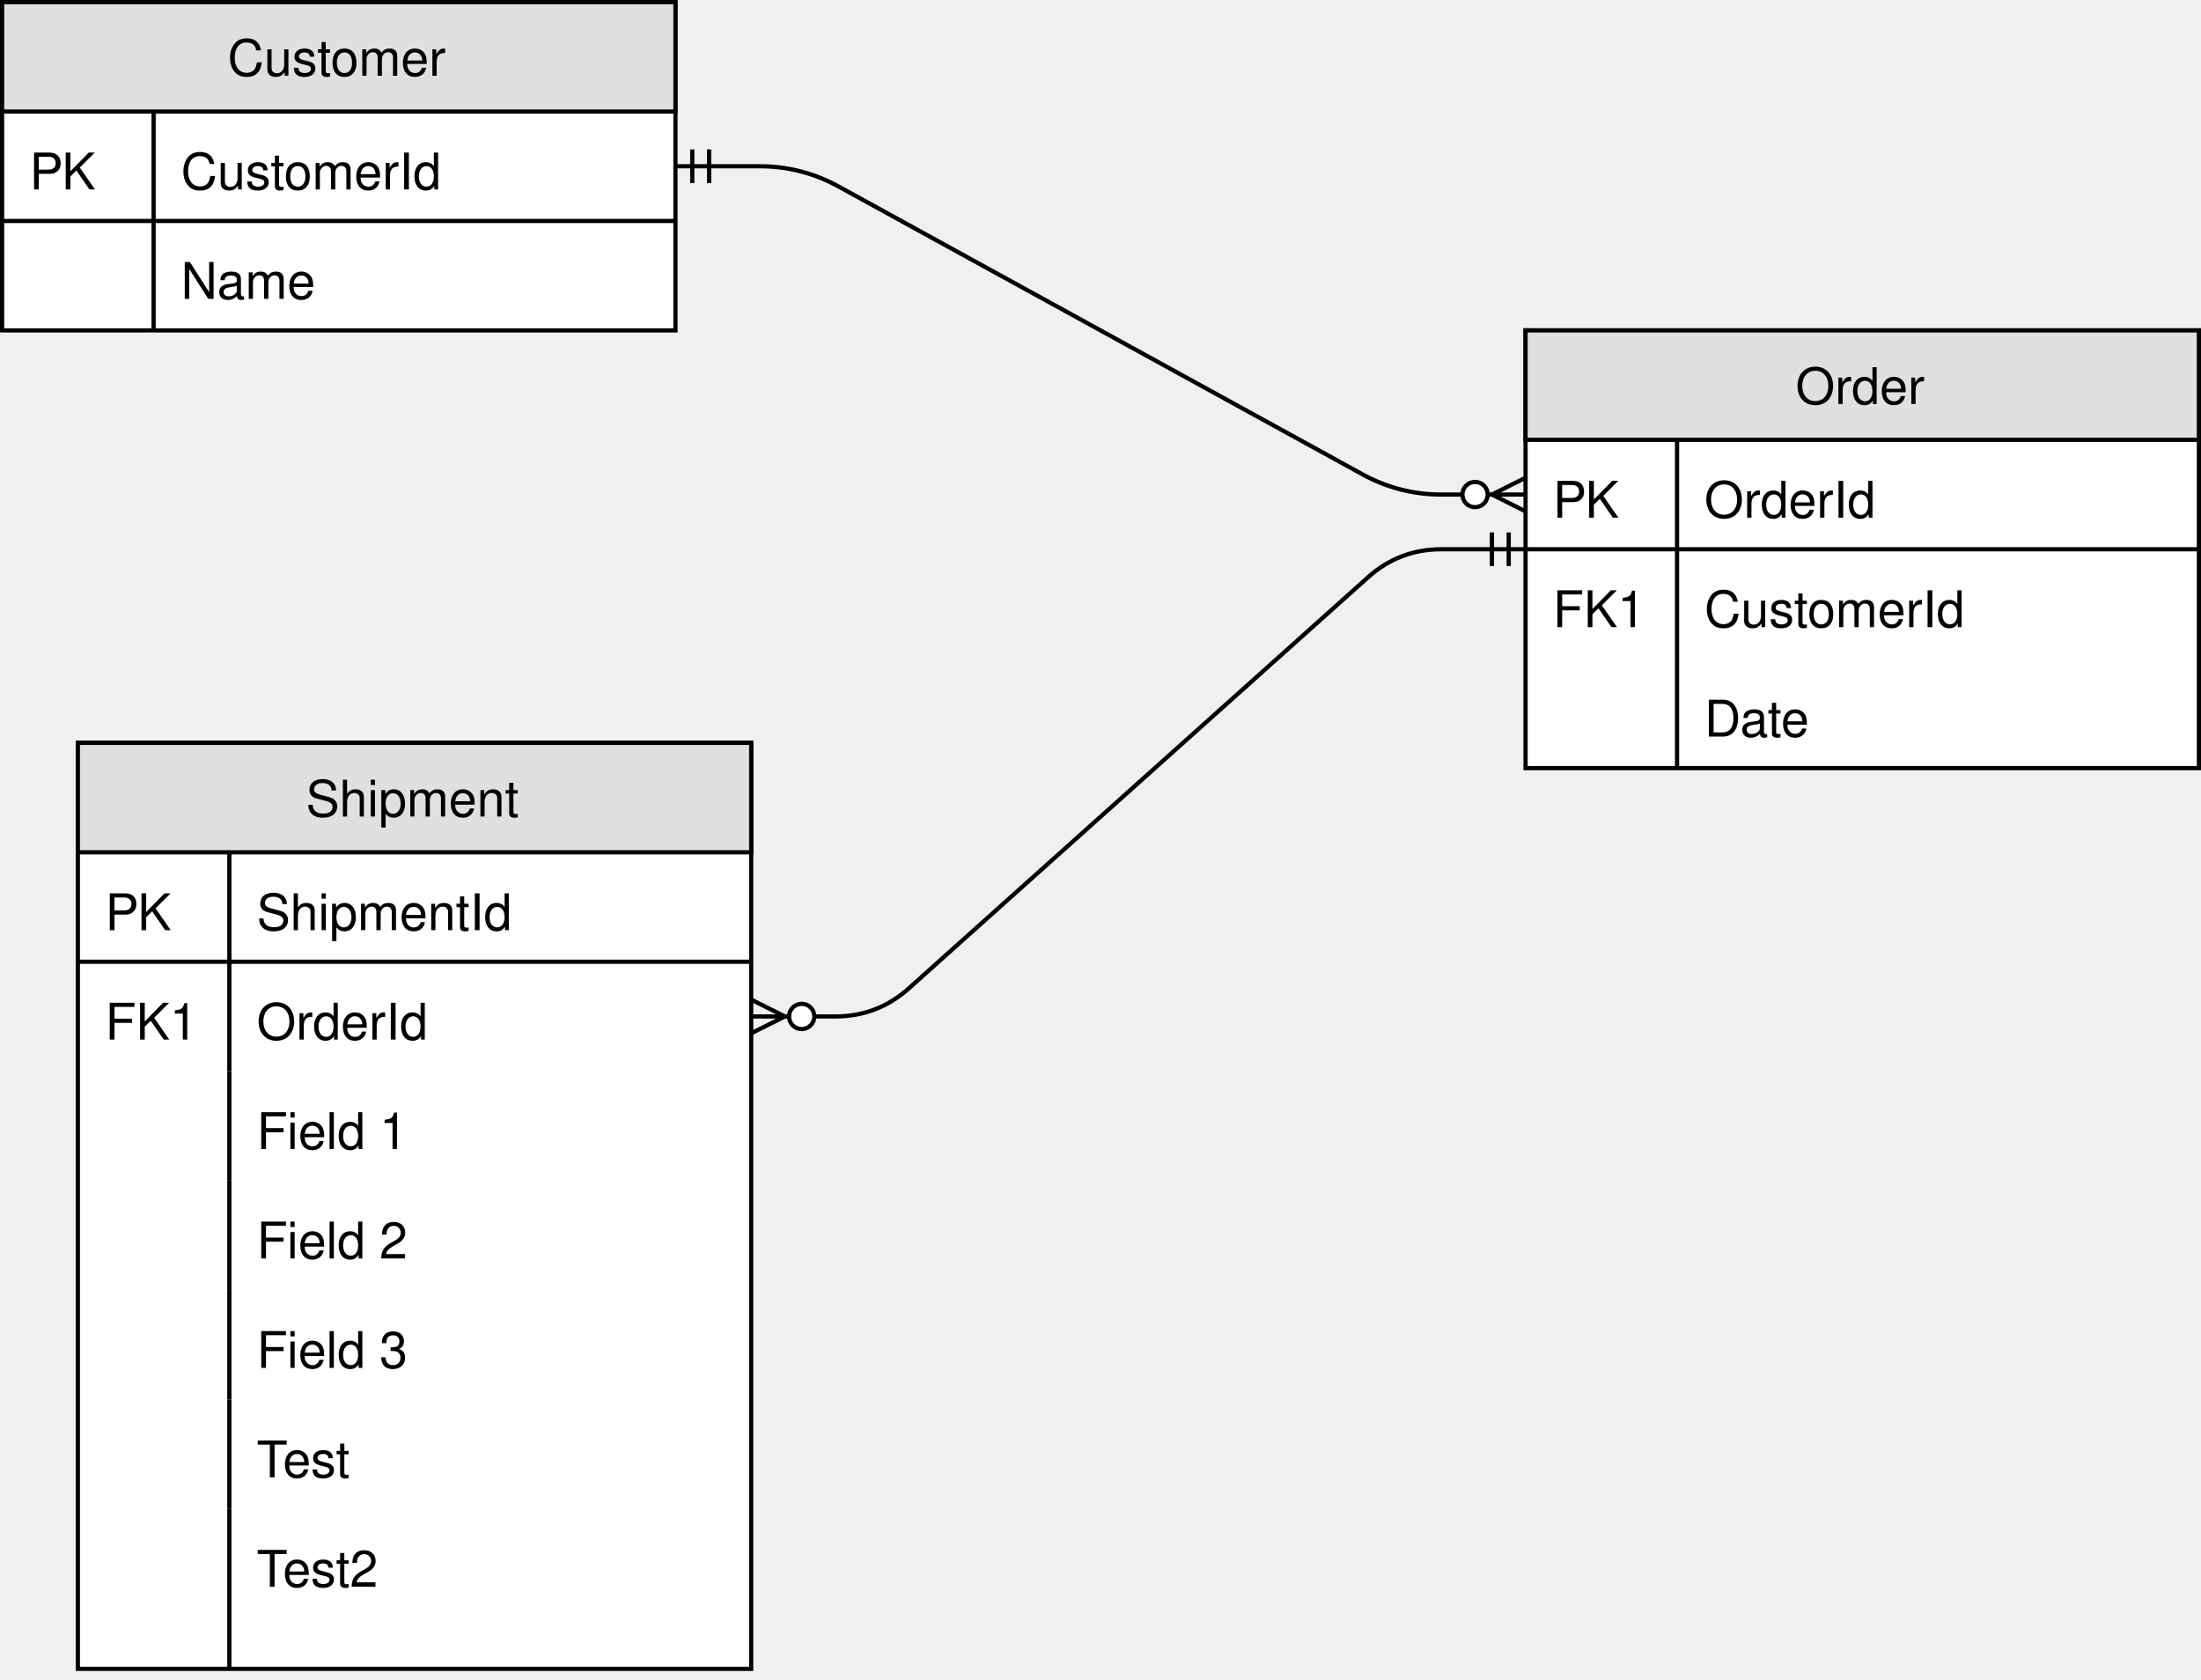
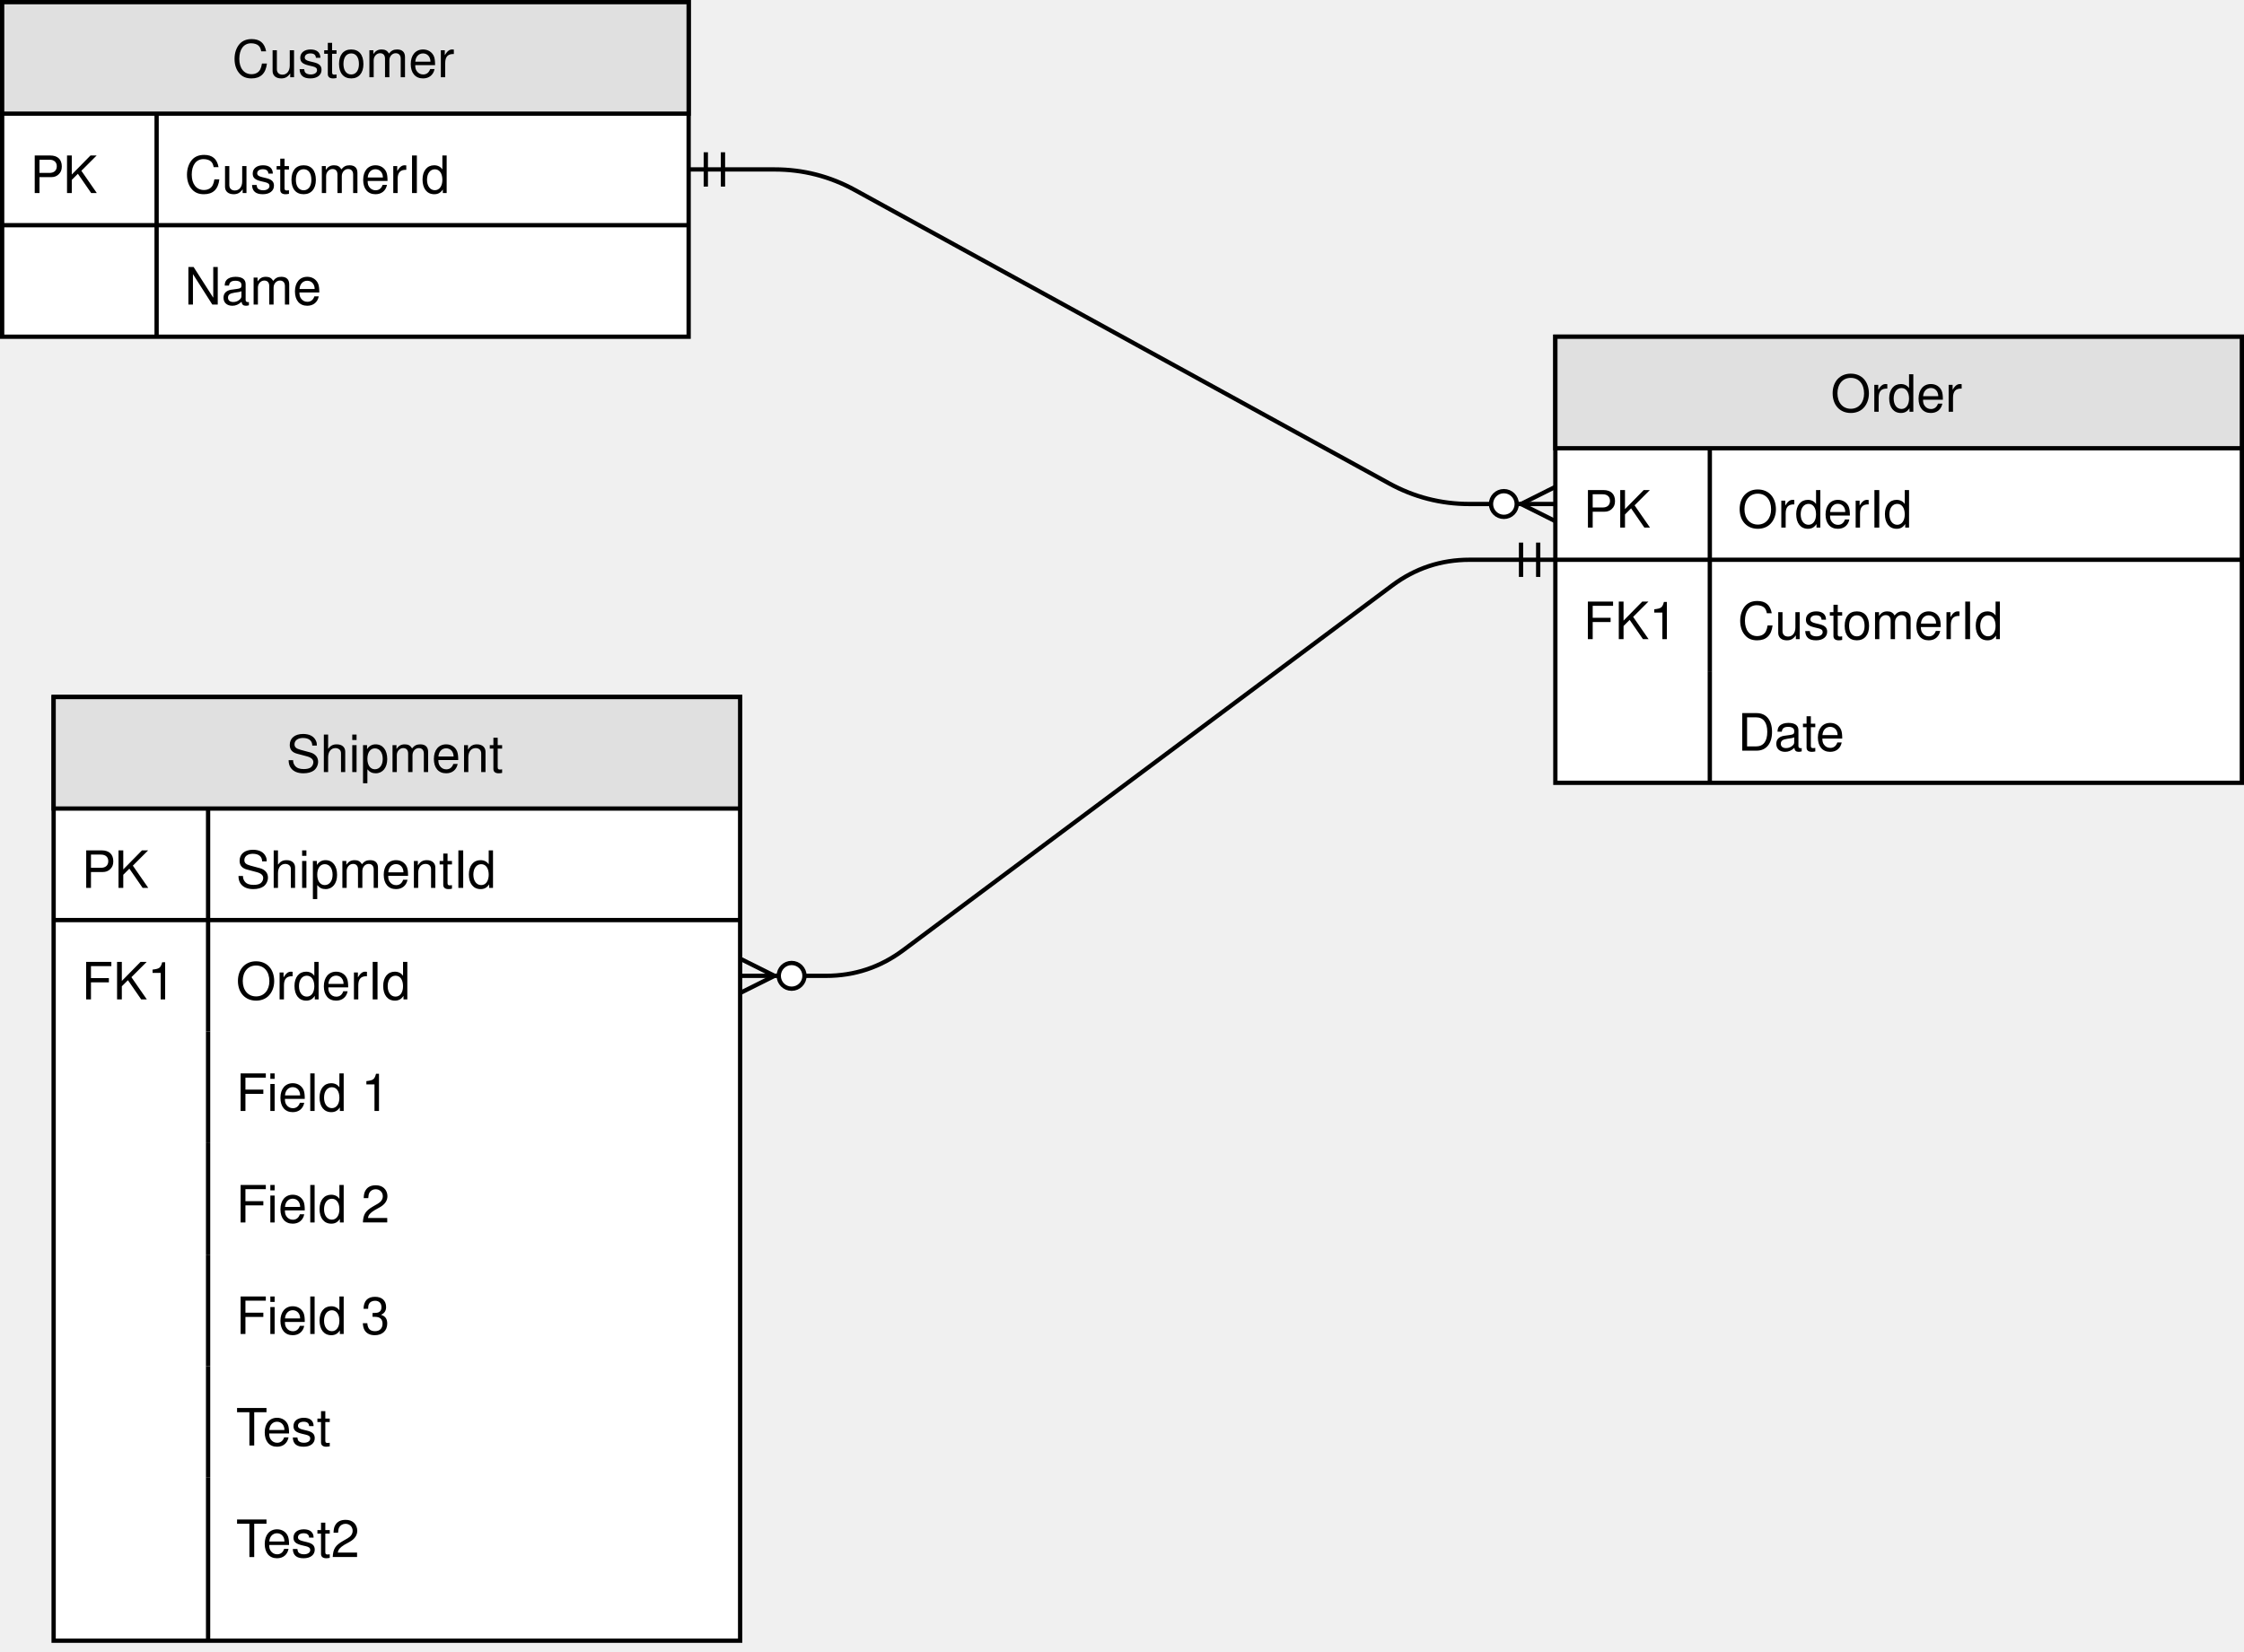
- <svg xmlns="http://www.w3.org/2000/svg" width="523px" height="399px" version="1.1" content="%3Cmxfile%20userAgent%3D%22Mozilla%2F5.0%20(Macintosh%3B%20Intel%20Mac%20OS%20X%2010_12_3)%20AppleWebKit%2F537.36%20(KHTML%2C%20like%20Gecko)%20Chrome%2F55.0.288.95%20Safari%2F537.36%22%20version%3D%22%40DRAWIO-VERSION%40%22%20editor%3D%22www.draw.io%22%20type%3D%22github%22%3E%3Cdiagram%20name%3D%22Page-1%22%3E7Vxdc9soFP01ftwdIcly%2FFi7SXen6TYTZ6bPWMI2Uyw0CNdxfv2CBPoicuQ4saUZ2kxGXBAI7rlHl2PikTffPn9jMNn8oBEiI9eJnkfe15HrTlxf%2FJaGQ24I%2FJvcsGY4yk2gNCzwC1JGR1l3OEJprSGnlHCc1I0hjWMU8poNMkb39WYrSuqjJnCNDMMihMS0%2FsIR3%2BTWGzco7f8gvN7okUEwzWuWMPy9ZnQXq%2FFGrrfK%2FuXVW6j7UhNNNzCi%2B4rJux15c0Ypz6%2B2z3NE5NLqZcvvu2upLZ6boZh3ucGbhsCdOFHoB6vlKlr9pXr4A8lOrcV8l3K6RUw9MD%2FoRUr3eEtgLEqzFY35QtU4ohxuMInu4YHu5FOkXKyKLs02lOEX0R4SUQWEQVQzrjAgVlj0hgmZU0JZNo6HHPm%2FdudC9qjGYigV9z7oKYPCdA9Trp%2BHEgKTFC%2BzJ5RNtpCtcTyjXMxNNdLzuasPr%2FwnepVuRZFurT2XFTijvwuoyP5NR%2BiVRYyj54pJOeYbEovM2UE0UbVTFTM6hlRxXwISBApGmwoYJ6odVDGwLjouxnoUMQPjtViMYjCgEXlolN8aTseEHg4SjlgMOZrJ5Uqr6BMXlXmWpgyTHfHptuLz38hE6AYm8lK4gWNIyml7M04T5TuCVhomTE1LXi81NKQ3IcHrWFznbWfSh1iwxRdlzjqrwTamWVykCQxxvL7Ph%2FCd0vSohvKFiYr%2BViQD0wZHEYozsHHI4bKIqITimGdLPJ6JH%2BGIufP3eDQW05yLMijL4kc2Z3xOY4FLiDMAIhEMeyQDYhYxmjwJ%2BKNi2qcAuxrqvonyVkJ5G%2FaHOqBOBV4V5zXEnQIvz4DXw%2FezYbWssswrKOmErgaUPgpJb4FFzrGV0lqjs%2Bns4k2tnqP2tquBoOJ1L7iQ033D6f%2FBLfocNnEsmxx%2FTZ5PIGP3igQyNrBk6aOzq%2F0WV%2FebPgLD5T9ZZPPli%2BfLftBIYf2OmQRw%2FPekzF5zvJ6mzJPX8Wnz5V7my0Fn2PchX76x%2BfI5L7xJi7P7%2FcKbGk7%2F7D24zZpPzZpPppGrZs1a961A6u47sETS2d3TFnf3m0iAqTZ%2FFWmQ5ZCBcsiko0T9OWAypWFLIN1VlrbtVs8ZxBRsDaejaI10Bi4WAPPDIyKQYxrfljUzFEdf5CeHotHt4wti9In%2BgPFB77fLui2Mo585K7xzS5vSHQtRy4zU83Md2EfSRjmxo2FZjUPn1Y2vMrJsQf6g2mMe2Q0%2FSCRWdsJOfSfsTZ16F%2FmM1V1u5ePIRkd%2BoyO32VG%2BLEZHH7FNBqYMvNjgZIvUUFbKuZyUA0BQx4Hvd3yzuM6b4O0g5Xign1IOMOVljVEr5%2FRSzgFtmnY%2F9RxgitlW0DkljRq3uLvnadSFNWK7Fzv5U9CTeeS6go4pDFtB5yQiGaY0DExt%2BA4jImjEOd%2F7lkquRCVX1XVcUxu2PNLd2cNUhsemrqN55HzvWx65Eo8UBy2uczTLFHgskXT2dhGRAyMSUzHRROJZIhkskXjv1Oc%2BBlOmSGKJpDuRDEIiCVDgw2k4DaLIDcAqfOVg75OcvaWQoVLI%2BII6q4EmyyDdGaQ1FIdFIKbEKgnE7maGyyA3HRVW78hfZL4bTqbAahmkM4N8urj6ES43lTDzuJzh82EddlErd%2FSwC%2BjbaZfmIZWCB0497eI1%2F%2BZaf4vA2addRLH8DoG8efk9Dd7t%2Fw%3D%3D%3C%2Fdiagram%3E%3C%2Fmxfile%3E" resource="https://test.draw.io/?dev=1&amp;splash=0#Halderg%2Fsandbox%2Fmaster%2Fimages%252Fschema.svg" style="background-color: rgb(255, 255, 255);">
+ <svg xmlns="http://www.w3.org/2000/svg" width="523px" height="385px" version="1.1" content="%3Cmxfile%20userAgent%3D%22Mozilla%2F5.0%20(Macintosh%3B%20Intel%20Mac%20OS%20X%2010_12_3)%20AppleWebKit%2F537.36%20(KHTML%2C%20like%20Gecko)%20Chrome%2F55.0.288.95%20Safari%2F537.36%22%20version%3D%22%40DRAWIO-VERSION%40%22%20editor%3D%22www.draw.io%22%20type%3D%22github%22%3E%3Cdiagram%20name%3D%22Page-1%22%3E7Vxdc9soFP01ftwdIcly%2FFi7SXen6TaTZKbPWMIyUyw8CNdxfv2CBPoicqQ4tuUZ2kxGXBAI7rlHl2PikTdfv3xjcLP6QSNERq4TvYy8ryPXnbi%2B%2BC0N%2B9wQ%2BDe5IWY4yk2gNDzhV6SMjrJucYTSWkNOKeF4UzeGNElQyGs2yBjd1ZstKamPuoExMgxPISSm9ReO%2BCq33rhBaf8H4XilRwbBNK9ZwPB3zOg2UeONXG%2BZ%2Fcur11D3pSaarmBEdxWTdzvy5oxSnl%2BtX%2BaIyKXVy5bfd9dSWzw3QwnvcoM3DYE7caLQD5aLZbT8S%2FXwB5KtWov5NuV0jZh6YL7Xi5Tu8JrARJRmS5rwJ1XjiHK4wiS6h3u6lU%2BRcrEqujRbUYZfRXtIRBUQBlHNuMKAWGHRGyZkTgll2TgecuT%2F2p1Pskc1FkOpuPdBTxkUpnuYcv08lBC4SfEie0LZZA1ZjJMZ5WJuqpGez119eOU%2F0at0K4p0a%2B25rMAZ%2FV1ARfZvOkKvLGIcvVRMyjHfkFhkzvaiiaqdqpjRMaSKuxKQIFAwWlXAOFHtoIqBuOi4GOtRxAxMYrEYxWBAI3LfKL83nI4JPRwkHLEEcjSTy5VW0ScuKvMsTRkmO%2BLTbcXnv5GJ0BXcyEvhBo4hKaftzTjdKN8RtNQwYWpa8nqhoSG9CQmOE3Gdt51JH2LBFl%2BUOeusBtuEZnGRbmCIk%2Fg%2BH8J3StOjGsoXJir6W5IMTCscRSjJwMYhh4siojYUJzxb4vFM%2FAhHzJ2%2Fx6OxmOZclEFZFj%2ByOeNzmghcQpwBEIlg2CEZELOI0c2zgD8qpt0H2NVQ902UtxLK%2B7Df1wHVF3hVnNcQ1wdengGvh%2B9Hw2pRZZk3UNIJXQ0ofRaS3gOLnGMrpbVGZ9PZxZtaPUftbVcDQcXrXnAmp%2FuG0%2F%2BDa3QaNnEsmxx%2BTR5PIGP3ggQyNrBk6aOzq%2F0WVw%2BbPgLD5T9ZZPPls%2BfLftBIYf2OmQRw%2FI%2BkzF5zvIGmzJO38Wnz5UHmy0Fn2A8hX76x%2BfIxL7xJi7OH%2FcKbGk4%2F9R7cZs19s%2BbeNHLRrFnrvhVI3X0Hlkg6u3va4u5hEwkw1eavIg2yHHKlHDLpKFGfBkymNGwJpLvK0rbdGjiDmIKt4XQUxUhn4GIBMN8%2FIgI5psltWTNDSfRFfnIoGt0%2BviJGn%2BkPmOz1frusW8Mk%2Bpmzwge3tCndshC1zEg9P9eBfSBtlBM7GJbVOHTe3PgqI8sW5A%2BqPeaB3fCDRGJlJ%2BzUd8Le1Kl3kc9Y3eVWPo5sdOQ3OnKbHeXLYnT0GdtkYMrATyu8WSM1lJVyziflANDAgddVWnGdd8HbQcrxwDClHGDKyxqjVs4ZpJwD2jTtYeo5wBSzraDTJ40at7h74GnUmTViuxfr%2FSlobx65rKBjCsNW0OlFJNcpDQNTG77DiAgacY73vqWSC1HJRXUd19SGLY90d%2FZ1KsNjU9fRPHK89y2PXIhHioMWlzmaZQo8lkg6e7uIyCsjElMx0UTiWSK5WiLprAeeBFOmSGKJpDuRXIVEEqDAh9NwGkSRG4Bl%2BMbB3mc5e0sh10oh4zPqrAaaLIN0Z5DWULwuAjElVkkgdjdzvQxy01Fh9Q78ReaH4WQKrJZBOjPIycXVz3C5qYSZx%2BUMn1%2FXYRe1cgcPu4ChnXZpHlIpeKDvaRev%2BTfX%2BlsEjj7tIorldwjkzcvvafBu%2Fwc%3D%3C%2Fdiagram%3E%3C%2Fmxfile%3E" resource="https://test.draw.io/?dev=1&amp;splash=0#Halderg%2Fsandbox%2Fmaster%2Fimages%252Fschema.svg" style="background-color: rgb(255, 255, 255);">
  <defs>
    <clipPath id="mx-clip-41-32-114-24-0">
      <rect x="41" y="32" width="114" height="24" />
    </clipPath>
    <clipPath id="mx-clip-5-32-26-24-0">
      <rect x="5" y="32" width="26" height="24" />
    </clipPath>
    <clipPath id="mx-clip-41-58-114-24-0">
      <rect x="41" y="58" width="114" height="24" />
    </clipPath>
    <clipPath id="mx-clip-403-110-114-24-0">
      <rect x="403" y="110" width="114" height="24" />
    </clipPath>
    <clipPath id="mx-clip-367-110-26-24-0">
      <rect x="367" y="110" width="26" height="24" />
    </clipPath>
    <clipPath id="mx-clip-403-136-114-24-0">
      <rect x="403" y="136" width="114" height="24" />
    </clipPath>
    <clipPath id="mx-clip-367-136-26-24-0">
      <rect x="367" y="136" width="26" height="24" />
    </clipPath>
    <clipPath id="mx-clip-403-162-114-24-0">
      <rect x="403" y="162" width="114" height="24" />
    </clipPath>
-     <clipPath id="mx-clip-59-208-114-24-0">
-       <rect x="59" y="208" width="114" height="24" />
+     <clipPath id="mx-clip-53-194-114-24-0">
+       <rect x="53" y="194" width="114" height="24" />
    </clipPath>
-     <clipPath id="mx-clip-23-208-26-24-0">
-       <rect x="23" y="208" width="26" height="24" />
+     <clipPath id="mx-clip-17-194-26-24-0">
+       <rect x="17" y="194" width="26" height="24" />
    </clipPath>
-     <clipPath id="mx-clip-59-234-114-24-0">
-       <rect x="59" y="234" width="114" height="24" />
+     <clipPath id="mx-clip-53-220-114-24-0">
+       <rect x="53" y="220" width="114" height="24" />
    </clipPath>
-     <clipPath id="mx-clip-23-234-26-24-0">
-       <rect x="23" y="234" width="26" height="24" />
+     <clipPath id="mx-clip-17-220-26-24-0">
+       <rect x="17" y="220" width="26" height="24" />
    </clipPath>
-     <clipPath id="mx-clip-59-260-114-24-0">
-       <rect x="59" y="260" width="114" height="24" />
+     <clipPath id="mx-clip-53-246-114-24-0">
+       <rect x="53" y="246" width="114" height="24" />
    </clipPath>
-     <clipPath id="mx-clip-59-286-114-24-0">
-       <rect x="59" y="286" width="114" height="24" />
+     <clipPath id="mx-clip-53-272-114-24-0">
+       <rect x="53" y="272" width="114" height="24" />
    </clipPath>
-     <clipPath id="mx-clip-59-312-114-24-0">
-       <rect x="59" y="312" width="114" height="24" />
+     <clipPath id="mx-clip-53-298-114-24-0">
+       <rect x="53" y="298" width="114" height="24" />
    </clipPath>
-     <clipPath id="mx-clip-59-338-114-24-0">
-       <rect x="59" y="338" width="114" height="24" />
+     <clipPath id="mx-clip-53-324-114-24-0">
+       <rect x="53" y="324" width="114" height="24" />
    </clipPath>
-     <clipPath id="mx-clip-59-364-114-36-0">
-       <rect x="59" y="364" width="114" height="36" />
+     <clipPath id="mx-clip-53-350-114-36-0">
+       <rect x="53" y="350" width="114" height="36" />
    </clipPath>
  </defs>
  <g transform="translate(0.5,0.5)">
    <rect x="0" y="0" width="160" height="78" fill="#ffffff" stroke="#000000" pointer-events="none" />
    <path d="M 0 26 L 0 0 L 160 0 L 160 26 Z" fill="#e0e0e0" stroke="#000000" stroke-miterlimit="10" pointer-events="none" />
    <g fill="#000000" font-family="Helvetica" text-anchor="middle" font-size="12px">
      <text x="79.5" y="17.5">Customer</text>
    </g>
    <path d="M 160 52 L 0 52" fill="none" stroke="#000000" stroke-miterlimit="10" pointer-events="none" />
    <g fill="#000000" font-family="Helvetica" text-decoration="underline" clip-path="url(#mx-clip-41-32-114-24-0)" font-size="12px">
      <text x="42.5" y="44.5">CustomerId</text>
    </g>
    <path d="M 36 26 L 36 52" fill="none" stroke="#000000" stroke-miterlimit="10" pointer-events="none" />
    <g fill="#000000" font-family="Helvetica" clip-path="url(#mx-clip-5-32-26-24-0)" font-size="12px">
      <text x="6.5" y="44.5">PK</text>
    </g>
    <g fill="#000000" font-family="Helvetica" clip-path="url(#mx-clip-41-58-114-24-0)" font-size="12px">
      <text x="42.5" y="70.5">Name</text>
    </g>
    <path d="M 36 52 L 36 78" fill="none" stroke="#000000" stroke-miterlimit="10" pointer-events="none" />
    <rect x="362" y="78" width="160" height="104" fill="#ffffff" stroke="#000000" pointer-events="none" />
    <path d="M 362 104 L 362 78 L 522 78 L 522 104 Z" fill="#e0e0e0" stroke="#000000" stroke-miterlimit="10" pointer-events="none" />
    <g fill="#000000" font-family="Helvetica" text-anchor="middle" font-size="12px">
      <text x="441.5" y="95.5">Order</text>
    </g>
    <path d="M 522 130 L 362 130" fill="none" stroke="#000000" stroke-miterlimit="10" pointer-events="none" />
    <g fill="#000000" font-family="Helvetica" text-decoration="underline" clip-path="url(#mx-clip-403-110-114-24-0)" font-size="12px">
      <text x="404.5" y="122.5">OrderId</text>
    </g>
    <path d="M 398 104 L 398 130" fill="none" stroke="#000000" stroke-miterlimit="10" pointer-events="none" />
    <g fill="#000000" font-family="Helvetica" clip-path="url(#mx-clip-367-110-26-24-0)" font-size="12px">
      <text x="368.5" y="122.5">PK</text>
    </g>
    <g fill="#000000" font-family="Helvetica" clip-path="url(#mx-clip-403-136-114-24-0)" font-size="12px">
      <text x="404.5" y="148.5">CustomerId</text>
    </g>
    <path d="M 398 130 L 398 156" fill="none" stroke="#000000" stroke-miterlimit="10" pointer-events="none" />
    <g fill="#000000" font-family="Helvetica" clip-path="url(#mx-clip-367-136-26-24-0)" font-size="12px">
      <text x="368.5" y="148.5">FK1</text>
    </g>
    <g fill="#000000" font-family="Helvetica" clip-path="url(#mx-clip-403-162-114-24-0)" font-size="12px">
      <text x="404.5" y="174.5">Date</text>
    </g>
    <path d="M 398 156 L 398 182" fill="none" stroke="#000000" stroke-miterlimit="10" pointer-events="none" />
    <path d="M 160 39 L 180 39 Q 190 39 198.76 43.81 L 323.24 112.19 Q 332 117 342 117 L 362 117" fill="none" stroke="#000000" stroke-miterlimit="10" pointer-events="none" />
    <path d="M 164 35 L 164 43 M 168 35 L 168 43" fill="none" stroke="#000000" stroke-miterlimit="10" pointer-events="none" />
    <ellipse cx="350" cy="117" rx="3" ry="3" fill="#ffffff" stroke="#000000" pointer-events="none" />
    <path d="M 362 113 L 354 117 L 362 121" fill="none" stroke="#000000" stroke-miterlimit="10" pointer-events="none" />
-     <rect x="18" y="176" width="160" height="220" fill="#ffffff" stroke="#000000" pointer-events="none" />
-     <path d="M 18 202 L 18 176 L 178 176 L 178 202 Z" fill="#e0e0e0" stroke="#000000" stroke-miterlimit="10" pointer-events="none" />
+     <rect x="12" y="162" width="160" height="220" fill="#ffffff" stroke="#000000" pointer-events="none" />
+     <path d="M 12 188 L 12 162 L 172 162 L 172 188 Z" fill="#e0e0e0" stroke="#000000" stroke-miterlimit="10" pointer-events="none" />
    <g fill="#000000" font-family="Helvetica" text-anchor="middle" font-size="12px">
-       <text x="97.5" y="193.5">Shipment</text>
+       <text x="91.5" y="179.5">Shipment</text>
    </g>
-     <path d="M 178 228 L 18 228" fill="none" stroke="#000000" stroke-miterlimit="10" pointer-events="none" />
-     <g fill="#000000" font-family="Helvetica" text-decoration="underline" clip-path="url(#mx-clip-59-208-114-24-0)" font-size="12px">
-       <text x="60.5" y="220.5">ShipmentId</text>
+     <path d="M 172 214 L 12 214" fill="none" stroke="#000000" stroke-miterlimit="10" pointer-events="none" />
+     <g fill="#000000" font-family="Helvetica" text-decoration="underline" clip-path="url(#mx-clip-53-194-114-24-0)" font-size="12px">
+       <text x="54.5" y="206.5">ShipmentId</text>
    </g>
-     <path d="M 54 202 L 54 228" fill="none" stroke="#000000" stroke-miterlimit="10" pointer-events="none" />
-     <g fill="#000000" font-family="Helvetica" clip-path="url(#mx-clip-23-208-26-24-0)" font-size="12px">
-       <text x="24.5" y="220.5">PK</text>
+     <path d="M 48 188 L 48 214" fill="none" stroke="#000000" stroke-miterlimit="10" pointer-events="none" />
+     <g fill="#000000" font-family="Helvetica" clip-path="url(#mx-clip-17-194-26-24-0)" font-size="12px">
+       <text x="18.5" y="206.5">PK</text>
    </g>
-     <g fill="#000000" font-family="Helvetica" clip-path="url(#mx-clip-59-234-114-24-0)" font-size="12px">
-       <text x="60.5" y="246.5">OrderId</text>
+     <g fill="#000000" font-family="Helvetica" clip-path="url(#mx-clip-53-220-114-24-0)" font-size="12px">
+       <text x="54.5" y="232.5">OrderId</text>
    </g>
-     <path d="M 54 228 L 54 254" fill="none" stroke="#000000" stroke-miterlimit="10" pointer-events="none" />
-     <g fill="#000000" font-family="Helvetica" clip-path="url(#mx-clip-23-234-26-24-0)" font-size="12px">
-       <text x="24.5" y="246.5">FK1</text>
+     <path d="M 48 214 L 48 240" fill="none" stroke="#000000" stroke-miterlimit="10" pointer-events="none" />
+     <g fill="#000000" font-family="Helvetica" clip-path="url(#mx-clip-17-220-26-24-0)" font-size="12px">
+       <text x="18.5" y="232.5">FK1</text>
    </g>
-     <g fill="#000000" font-family="Helvetica" clip-path="url(#mx-clip-59-260-114-24-0)" font-size="12px">
-       <text x="60.5" y="272.5">Field 1</text>
+     <g fill="#000000" font-family="Helvetica" clip-path="url(#mx-clip-53-246-114-24-0)" font-size="12px">
+       <text x="54.5" y="258.5">Field 1</text>
    </g>
-     <path d="M 54 254 L 54 280" fill="none" stroke="#000000" stroke-miterlimit="10" pointer-events="none" />
-     <g fill="#000000" font-family="Helvetica" clip-path="url(#mx-clip-59-286-114-24-0)" font-size="12px">
-       <text x="60.5" y="298.5">Field 2</text>
+     <path d="M 48 240 L 48 266" fill="none" stroke="#000000" stroke-miterlimit="10" pointer-events="none" />
+     <g fill="#000000" font-family="Helvetica" clip-path="url(#mx-clip-53-272-114-24-0)" font-size="12px">
+       <text x="54.5" y="284.5">Field 2</text>
    </g>
-     <path d="M 54 280 L 54 306" fill="none" stroke="#000000" stroke-miterlimit="10" pointer-events="none" />
-     <g fill="#000000" font-family="Helvetica" clip-path="url(#mx-clip-59-312-114-24-0)" font-size="12px">
-       <text x="60.5" y="324.5">Field 3</text>
+     <path d="M 48 266 L 48 292" fill="none" stroke="#000000" stroke-miterlimit="10" pointer-events="none" />
+     <g fill="#000000" font-family="Helvetica" clip-path="url(#mx-clip-53-298-114-24-0)" font-size="12px">
+       <text x="54.5" y="310.5">Field 3</text>
    </g>
-     <path d="M 54 306 L 54 332" fill="none" stroke="#000000" stroke-miterlimit="10" pointer-events="none" />
-     <g fill="#000000" font-family="Helvetica" clip-path="url(#mx-clip-59-338-114-24-0)" font-size="12px">
-       <text x="60.5" y="350.5">Test</text>
+     <path d="M 48 292 L 48 318" fill="none" stroke="#000000" stroke-miterlimit="10" pointer-events="none" />
+     <g fill="#000000" font-family="Helvetica" clip-path="url(#mx-clip-53-324-114-24-0)" font-size="12px">
+       <text x="54.5" y="336.5">Test</text>
    </g>
-     <path d="M 54 332 L 54 358" fill="none" stroke="#000000" stroke-miterlimit="10" pointer-events="none" />
-     <g fill="#000000" font-family="Helvetica" clip-path="url(#mx-clip-59-364-114-36-0)" font-size="12px">
-       <text x="60.5" y="376.5">Test2</text>
+     <path d="M 48 318 L 48 344" fill="none" stroke="#000000" stroke-miterlimit="10" pointer-events="none" />
+     <g fill="#000000" font-family="Helvetica" clip-path="url(#mx-clip-53-350-114-36-0)" font-size="12px">
+       <text x="54.5" y="362.5">Test2</text>
    </g>
-     <path d="M 54 358 L 54 396" fill="none" stroke="#000000" stroke-miterlimit="10" pointer-events="none" />
-     <path d="M 362 130 L 342 130 Q 332 130 324.55 136.67 L 215.45 234.33 Q 208 241 198 241 L 178 241" fill="none" stroke="#000000" stroke-miterlimit="10" pointer-events="none" />
+     <path d="M 48 344 L 48 382" fill="none" stroke="#000000" stroke-miterlimit="10" pointer-events="none" />
+     <path d="M 362 130 L 342 130 Q 332 130 323.99 135.98 L 210.01 221.02 Q 202 227 192 227 L 172 227" fill="none" stroke="#000000" stroke-miterlimit="10" pointer-events="none" />
    <path d="M 358 134 L 358 126 M 354 134 L 354 126" fill="none" stroke="#000000" stroke-miterlimit="10" pointer-events="none" />
-     <ellipse cx="190" cy="241" rx="3" ry="3" fill="#ffffff" stroke="#000000" pointer-events="none" />
-     <path d="M 178 245 L 186 241 L 178 237" fill="none" stroke="#000000" stroke-miterlimit="10" pointer-events="none" />
+     <ellipse cx="184" cy="227" rx="3" ry="3" fill="#ffffff" stroke="#000000" pointer-events="none" />
+     <path d="M 172 231 L 180 227 L 172 223" fill="none" stroke="#000000" stroke-miterlimit="10" pointer-events="none" />
  </g>
</svg>
